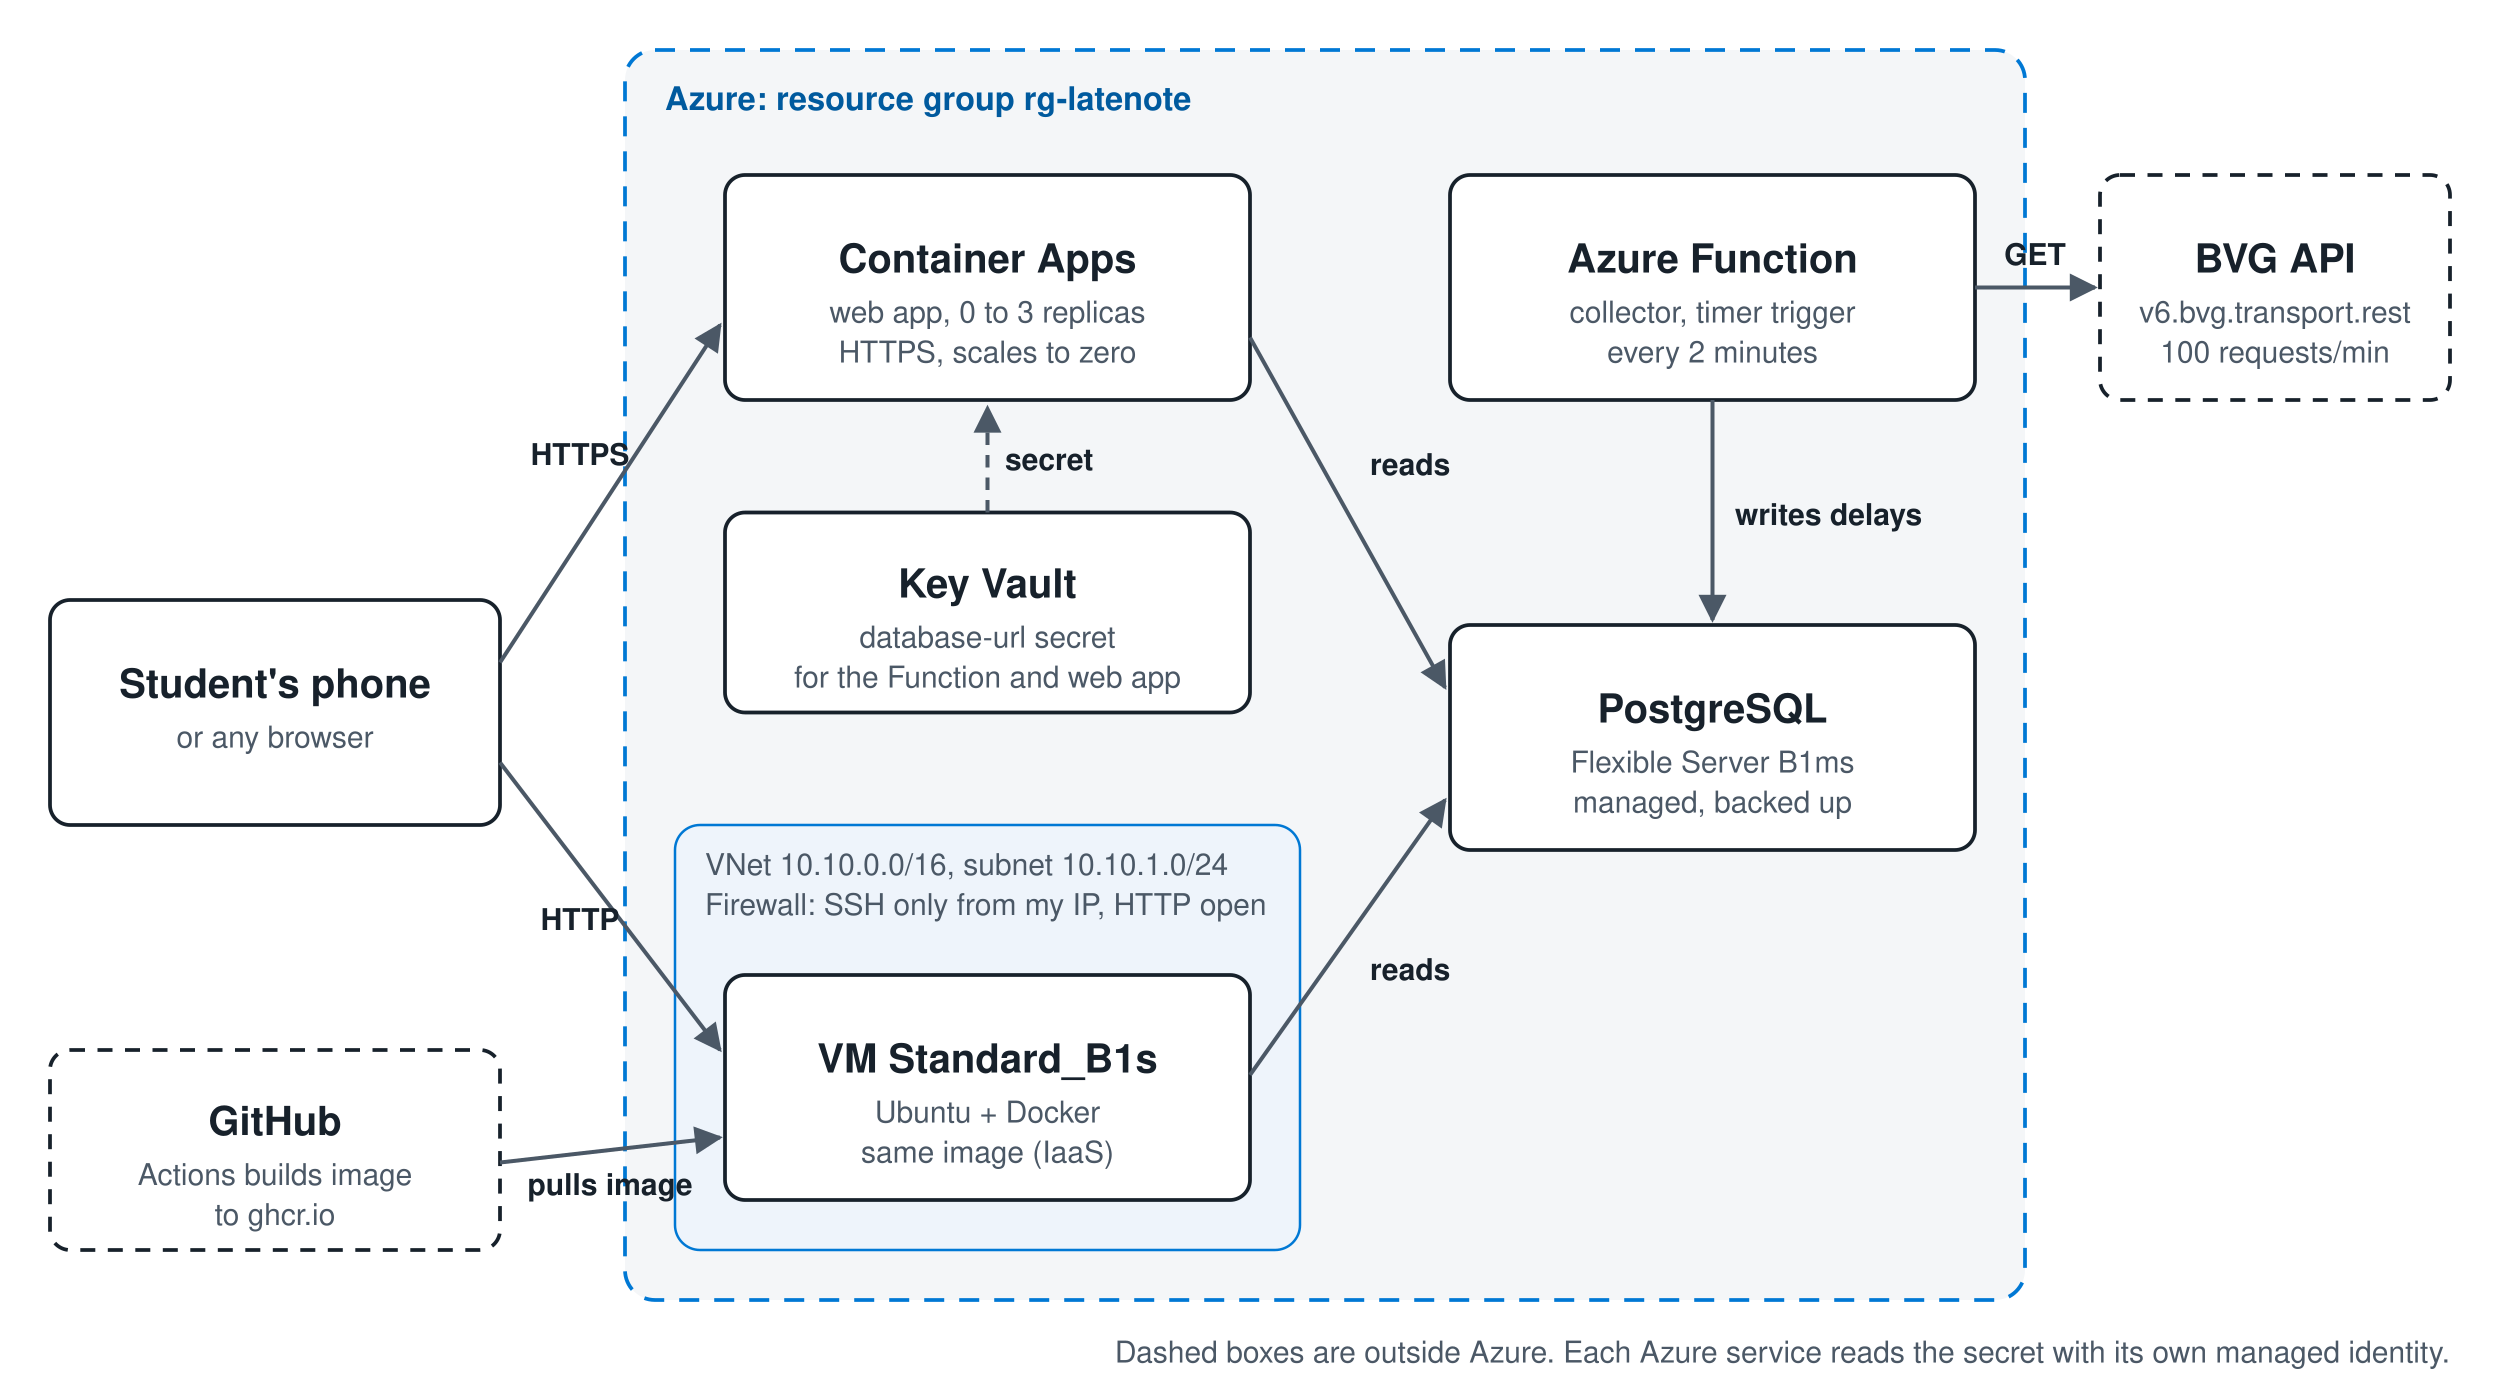
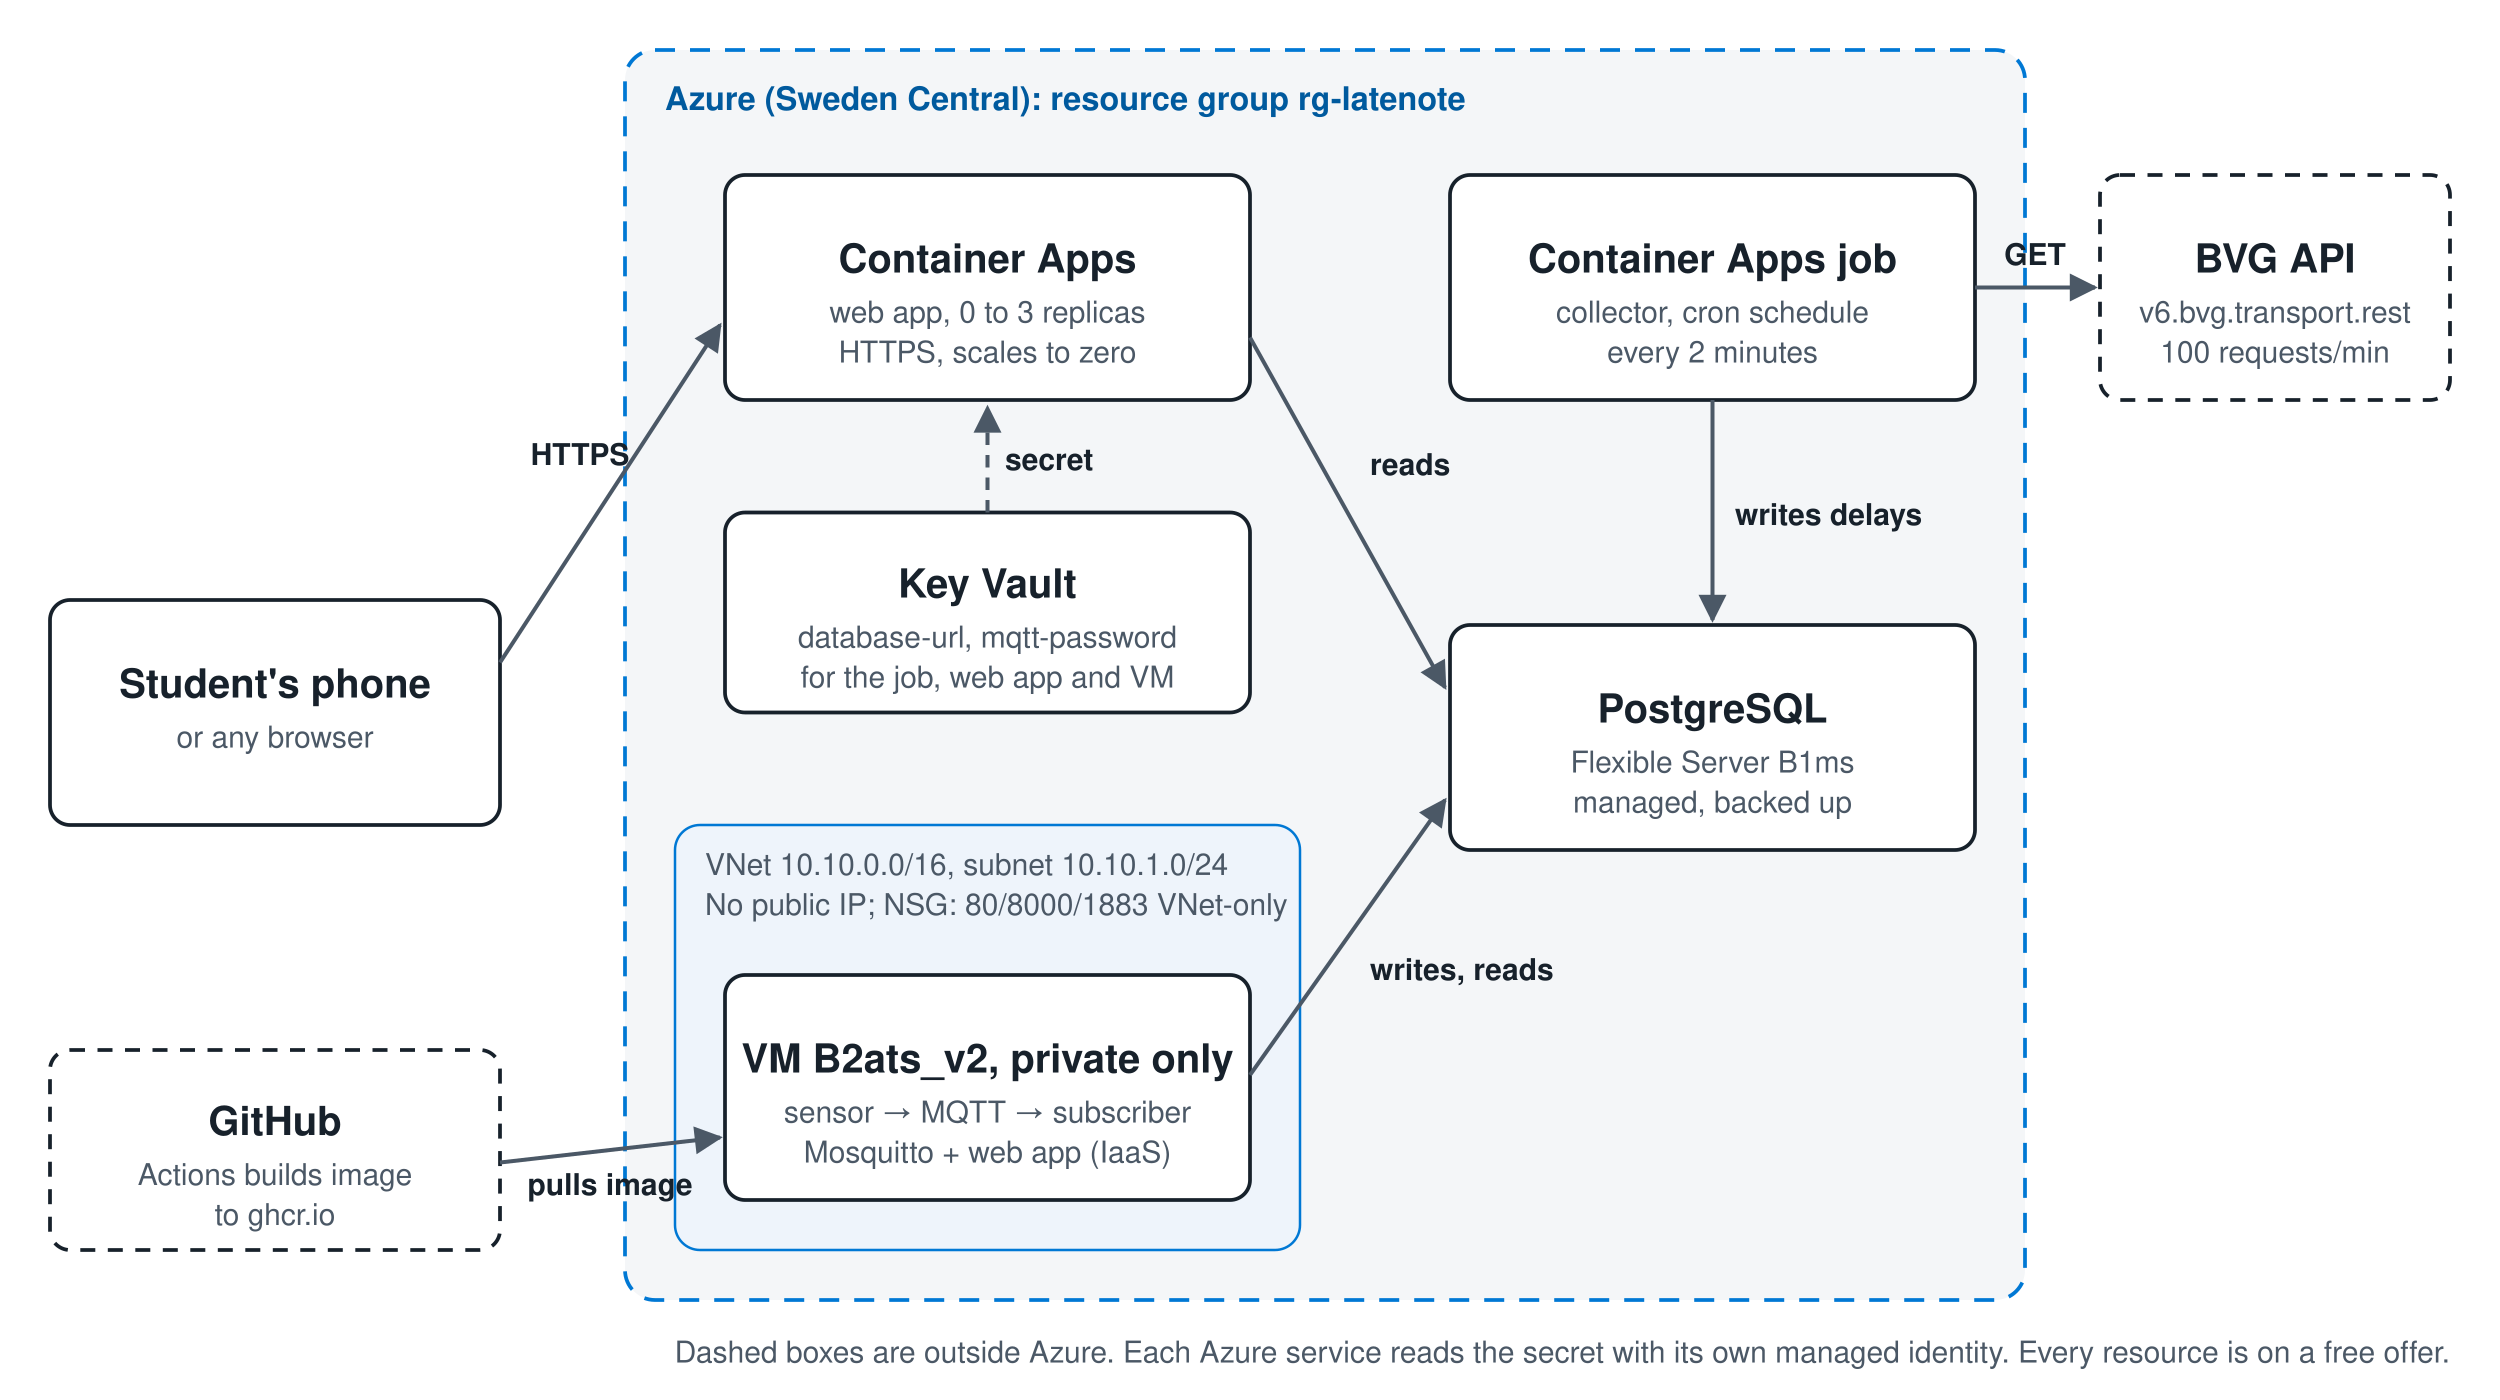
<svg xmlns="http://www.w3.org/2000/svg" viewBox="0 0 1000 560" width="1000" height="560" font-family="Helvetica, Arial, sans-serif" role="img" aria-label="BVG Late Note architecture">
  <defs>
    <marker id="a" viewBox="0 0 10 10" refX="9" refY="5" markerWidth="7" markerHeight="7" orient="auto-start-reverse">
      <path d="M0,0 L10,5 L0,10 z" fill="#4b5866" />
    </marker>
    <style>.t{font-size:16px;font-weight:700;fill:#17212b}.s{font-size:12px;fill:#4b5866}.l{font-size:12px;fill:#17212b;font-weight:700}.g{font-size:13px;fill:#005a9e;font-weight:700}</style>
  </defs>
  <rect width="1000" height="560" fill="#ffffff" />
  <rect x="250" y="20" width="560" height="500" rx="12" fill="#f4f6f8" stroke="#0078d4" stroke-width="1.5" stroke-dasharray="8 6" />
-   <text x="266" y="44" class="g">Azure: resource group rg-latenote</text>
+   <text x="266" y="44" class="g">Azure (Sweden Central): resource group rg-latenote</text>
  <rect x="270" y="330" width="250" height="170" rx="10" fill="#eef4fb" stroke="#0078d4" stroke-width="1" />
  <text x="282" y="350" class="s">VNet 10.10.0.0/16, subnet 10.10.1.0/24</text>
-   <text x="282" y="366" class="s">Firewall: SSH only from my IP, HTTP open</text>
+   <text x="282" y="366" class="s">No public IP; NSG: 80/8000/1883 VNet-only</text>
  <rect x="20" y="240" width="180" height="90" rx="8" fill="#ffffff" stroke="#17212b" stroke-width="1.5" />
  <text x="110.0" y="279.0" text-anchor="middle" class="t">Student's phone</text>
  <text x="110.0" y="299.0" text-anchor="middle" class="s">or any browser</text>
  <rect x="290" y="70" width="210" height="90" rx="8" fill="#ffffff" stroke="#17212b" stroke-width="1.5" />
  <text x="395.0" y="109.0" text-anchor="middle" class="t">Container Apps</text>
  <text x="395.0" y="129.0" text-anchor="middle" class="s">web app, 0 to 3 replicas</text>
  <text x="395.0" y="145.0" text-anchor="middle" class="s">HTTPS, scales to zero</text>
  <rect x="290" y="205" width="210" height="80" rx="8" fill="#ffffff" stroke="#17212b" stroke-width="1.5" />
  <text x="395.0" y="239.0" text-anchor="middle" class="t">Key Vault</text>
-   <text x="395.0" y="259.0" text-anchor="middle" class="s">database-url secret</text>
-   <text x="395.0" y="275.0" text-anchor="middle" class="s">for the Function and web app</text>
+   <text x="395.0" y="259.0" text-anchor="middle" class="s">database-url, mqtt-password</text>
+   <text x="395.0" y="275.0" text-anchor="middle" class="s">for the job, web app and VM</text>
  <rect x="290" y="390" width="210" height="90" rx="8" fill="#ffffff" stroke="#17212b" stroke-width="1.5" />
-   <text x="395.0" y="429.0" text-anchor="middle" class="t">VM Standard_B1s</text>
-   <text x="395.0" y="449.0" text-anchor="middle" class="s">Ubuntu + Docker</text>
-   <text x="395.0" y="465.0" text-anchor="middle" class="s">same image (IaaS)</text>
+   <text x="395.0" y="429.0" text-anchor="middle" class="t">VM B2ats_v2, private only</text>
+   <text x="395.0" y="449.0" text-anchor="middle" class="s">sensor → MQTT → subscriber</text>
+   <text x="395.0" y="465.0" text-anchor="middle" class="s">Mosquitto + web app (IaaS)</text>
  <rect x="580" y="70" width="210" height="90" rx="8" fill="#ffffff" stroke="#17212b" stroke-width="1.5" />
-   <text x="685.0" y="109.0" text-anchor="middle" class="t">Azure Function</text>
-   <text x="685.0" y="129.0" text-anchor="middle" class="s">collector, timer trigger</text>
+   <text x="685.0" y="109.0" text-anchor="middle" class="t">Container Apps job</text>
+   <text x="685.0" y="129.0" text-anchor="middle" class="s">collector, cron schedule</text>
  <text x="685.0" y="145.0" text-anchor="middle" class="s">every 2 minutes</text>
  <rect x="580" y="250" width="210" height="90" rx="8" fill="#ffffff" stroke="#17212b" stroke-width="1.5" />
  <text x="685.0" y="289.0" text-anchor="middle" class="t">PostgreSQL</text>
  <text x="685.0" y="309.0" text-anchor="middle" class="s">Flexible Server B1ms</text>
  <text x="685.0" y="325.0" text-anchor="middle" class="s">managed, backed up</text>
  <rect x="840" y="70" width="140" height="90" rx="8" fill="#ffffff" stroke="#17212b" stroke-width="1.5" stroke-dasharray="6 5" />
  <text x="910.0" y="109.0" text-anchor="middle" class="t">BVG API</text>
  <text x="910.0" y="129.0" text-anchor="middle" class="s">v6.bvg.transport.rest</text>
  <text x="910.0" y="145.0" text-anchor="middle" class="s">100 requests/min</text>
  <rect x="20" y="420" width="180" height="80" rx="8" fill="#ffffff" stroke="#17212b" stroke-width="1.5" stroke-dasharray="6 5" />
  <text x="110.0" y="454.0" text-anchor="middle" class="t">GitHub</text>
  <text x="110.0" y="474.0" text-anchor="middle" class="s">Actions builds image</text>
  <text x="110.0" y="490.0" text-anchor="middle" class="s">to ghcr.io</text>
  <line x1="200" y1="265" x2="288" y2="130" stroke="#4b5866" stroke-width="1.6" marker-end="url(#a)" />
  <text x="232" y="186" text-anchor="middle" class="l">HTTPS</text>
-   <line x1="200" y1="305" x2="288" y2="420" stroke="#4b5866" stroke-width="1.6" marker-end="url(#a)" />
-   <text x="232" y="372" text-anchor="middle" class="l">HTTP</text>
  <line x1="200" y1="465" x2="288" y2="455" stroke="#4b5866" stroke-width="1.6" marker-end="url(#a)" />
  <text x="244" y="478" text-anchor="middle" class="l">pulls image</text>
  <line x1="790" y1="115" x2="838" y2="115" stroke="#4b5866" stroke-width="1.6" marker-end="url(#a)" />
  <text x="814" y="106" text-anchor="middle" class="l">GET</text>
  <line x1="685" y1="160" x2="685" y2="248" stroke="#4b5866" stroke-width="1.6" marker-end="url(#a)" />
  <text x="694" y="210" text-anchor="start" class="l">writes delays</text>
  <line x1="500" y1="135" x2="578" y2="275" stroke="#4b5866" stroke-width="1.6" marker-end="url(#a)" />
  <text x="548" y="190" text-anchor="start" class="l">reads</text>
  <line x1="500" y1="430" x2="578" y2="320" stroke="#4b5866" stroke-width="1.6" marker-end="url(#a)" />
-   <text x="548" y="392" text-anchor="start" class="l">reads</text>
+   <text x="548" y="392" text-anchor="start" class="l">writes, reads</text>
  <line x1="395" y1="205" x2="395" y2="163" stroke="#4b5866" stroke-width="1.6" marker-end="url(#a)" stroke-dasharray="5 4" />
  <text x="402" y="188" text-anchor="start" class="l">secret</text>
-   <text x="980" y="545" text-anchor="end" class="s">Dashed boxes are outside Azure. Each Azure service reads the secret with its own managed identity.</text>
+   <text x="980" y="545" text-anchor="end" class="s">Dashed boxes are outside Azure. Each Azure service reads the secret with its own managed identity. Every resource is on a free offer.</text>
</svg>
